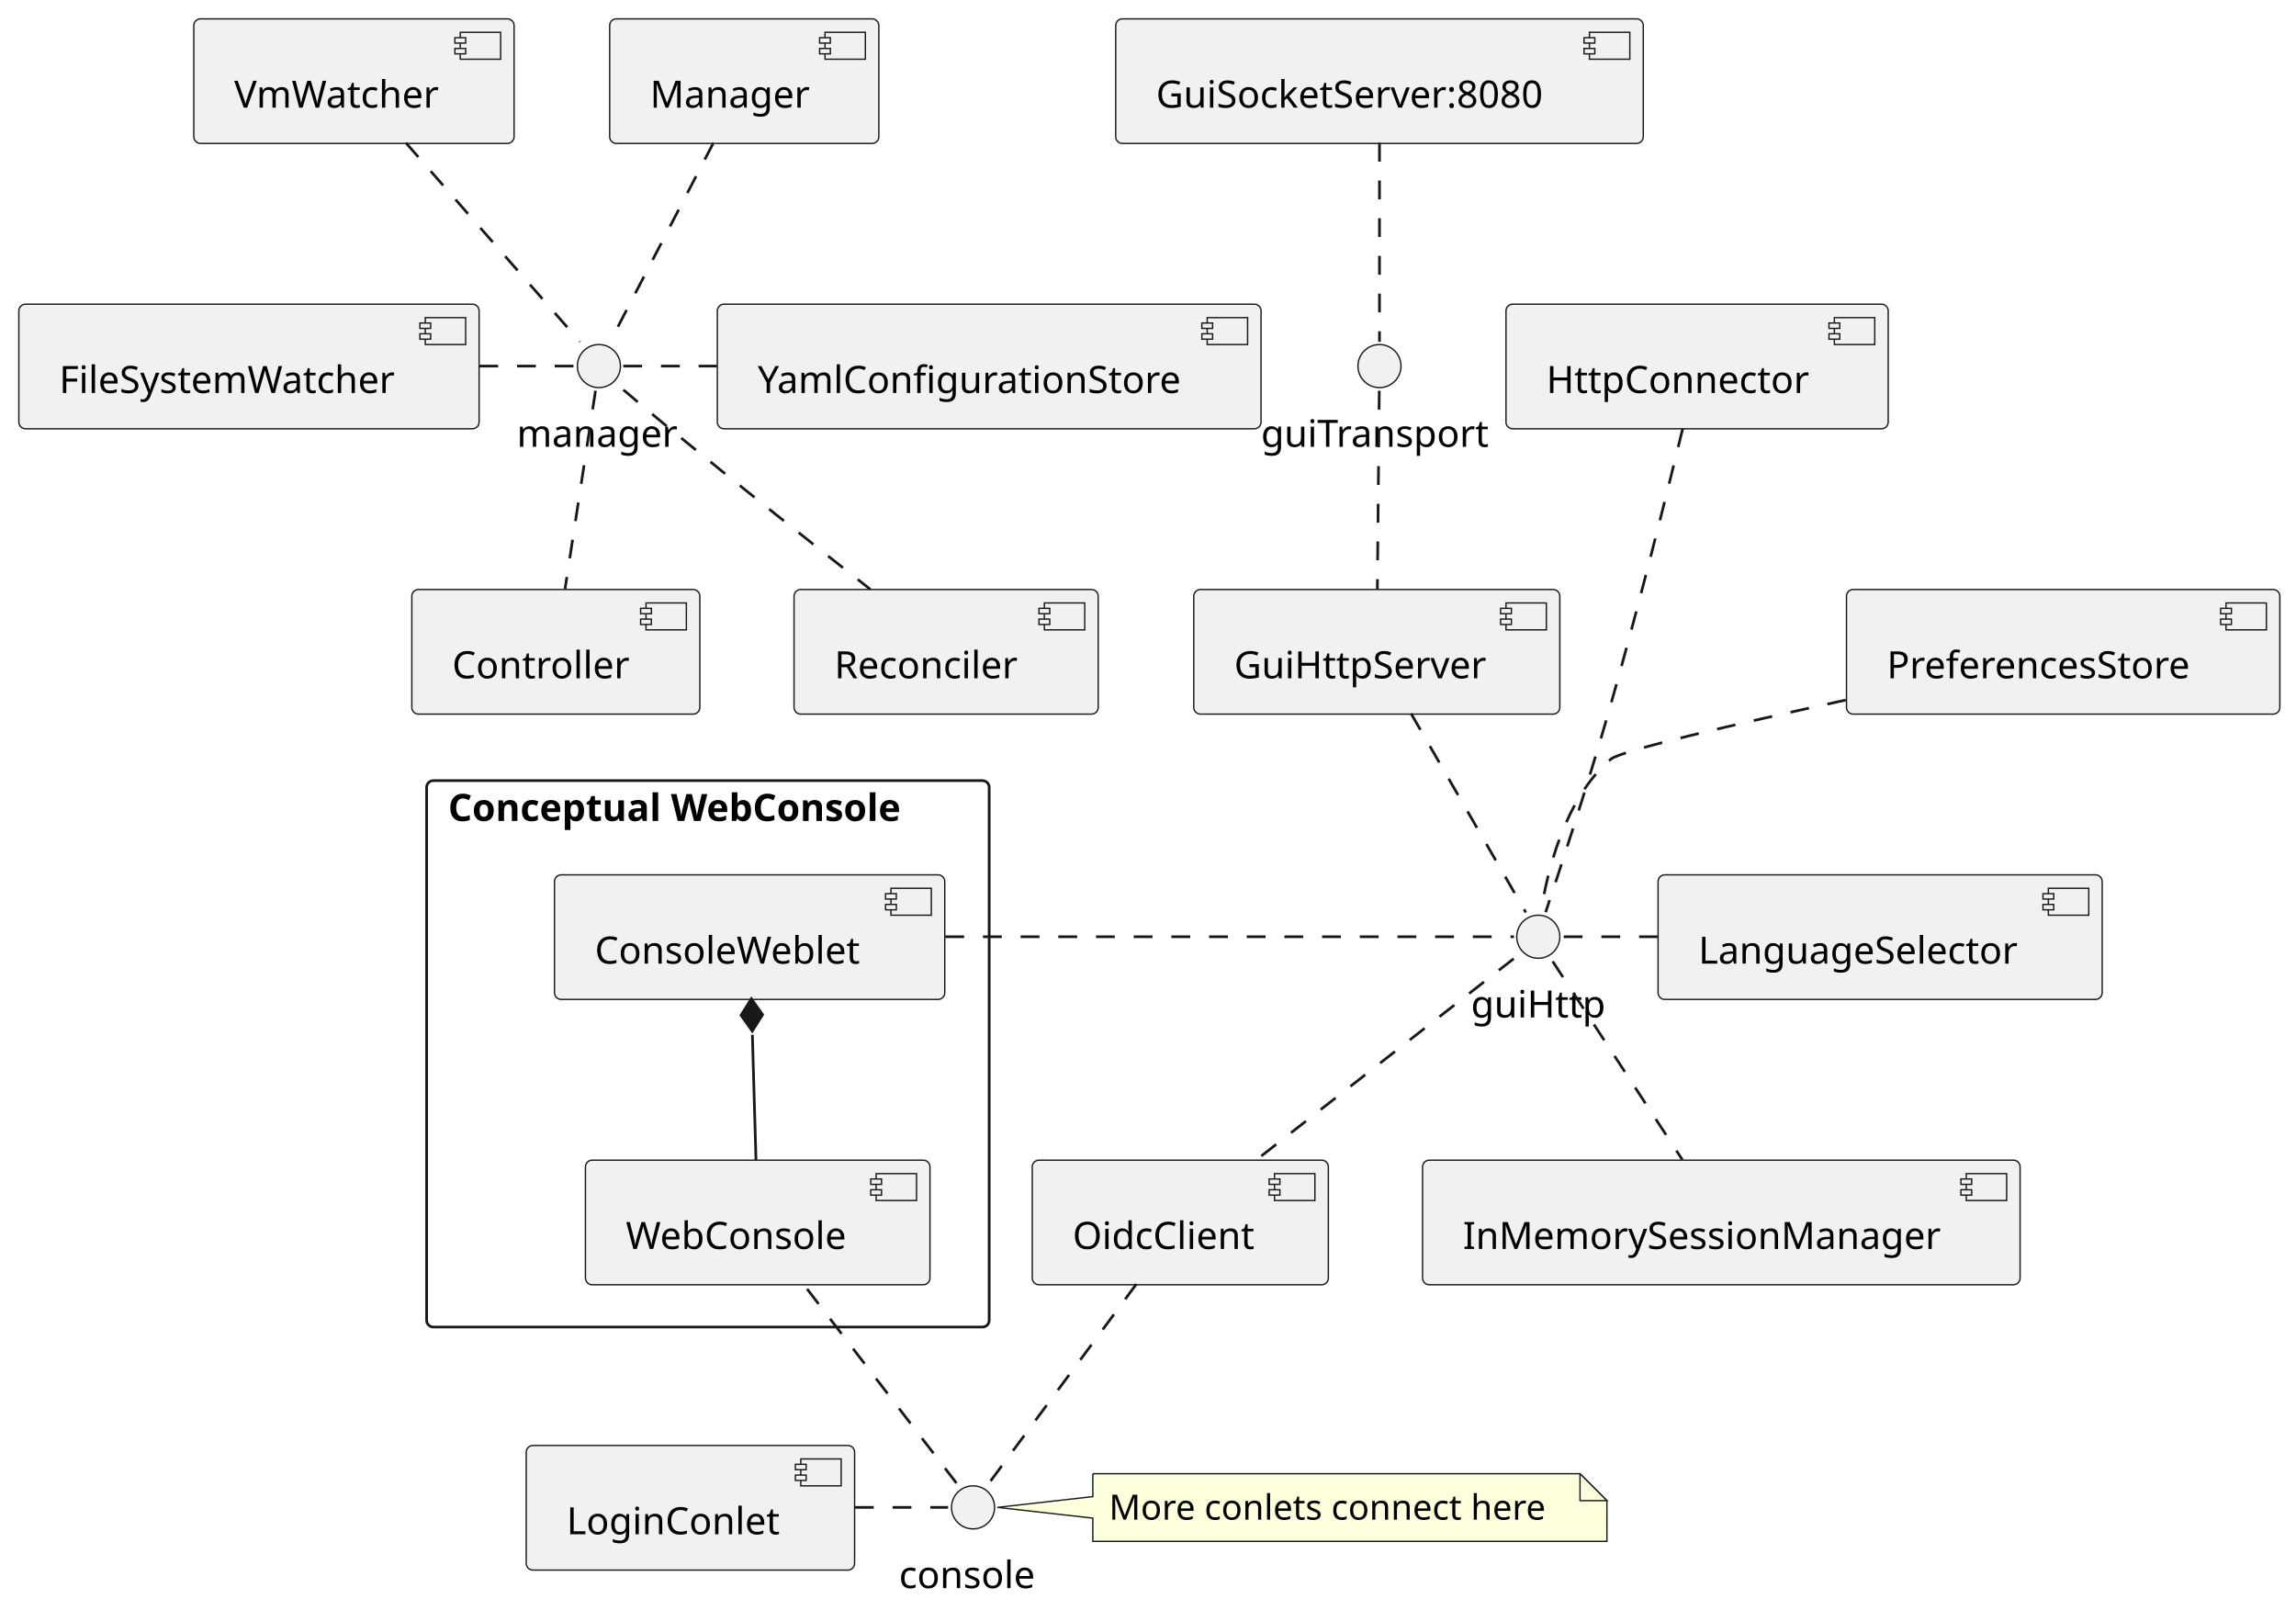
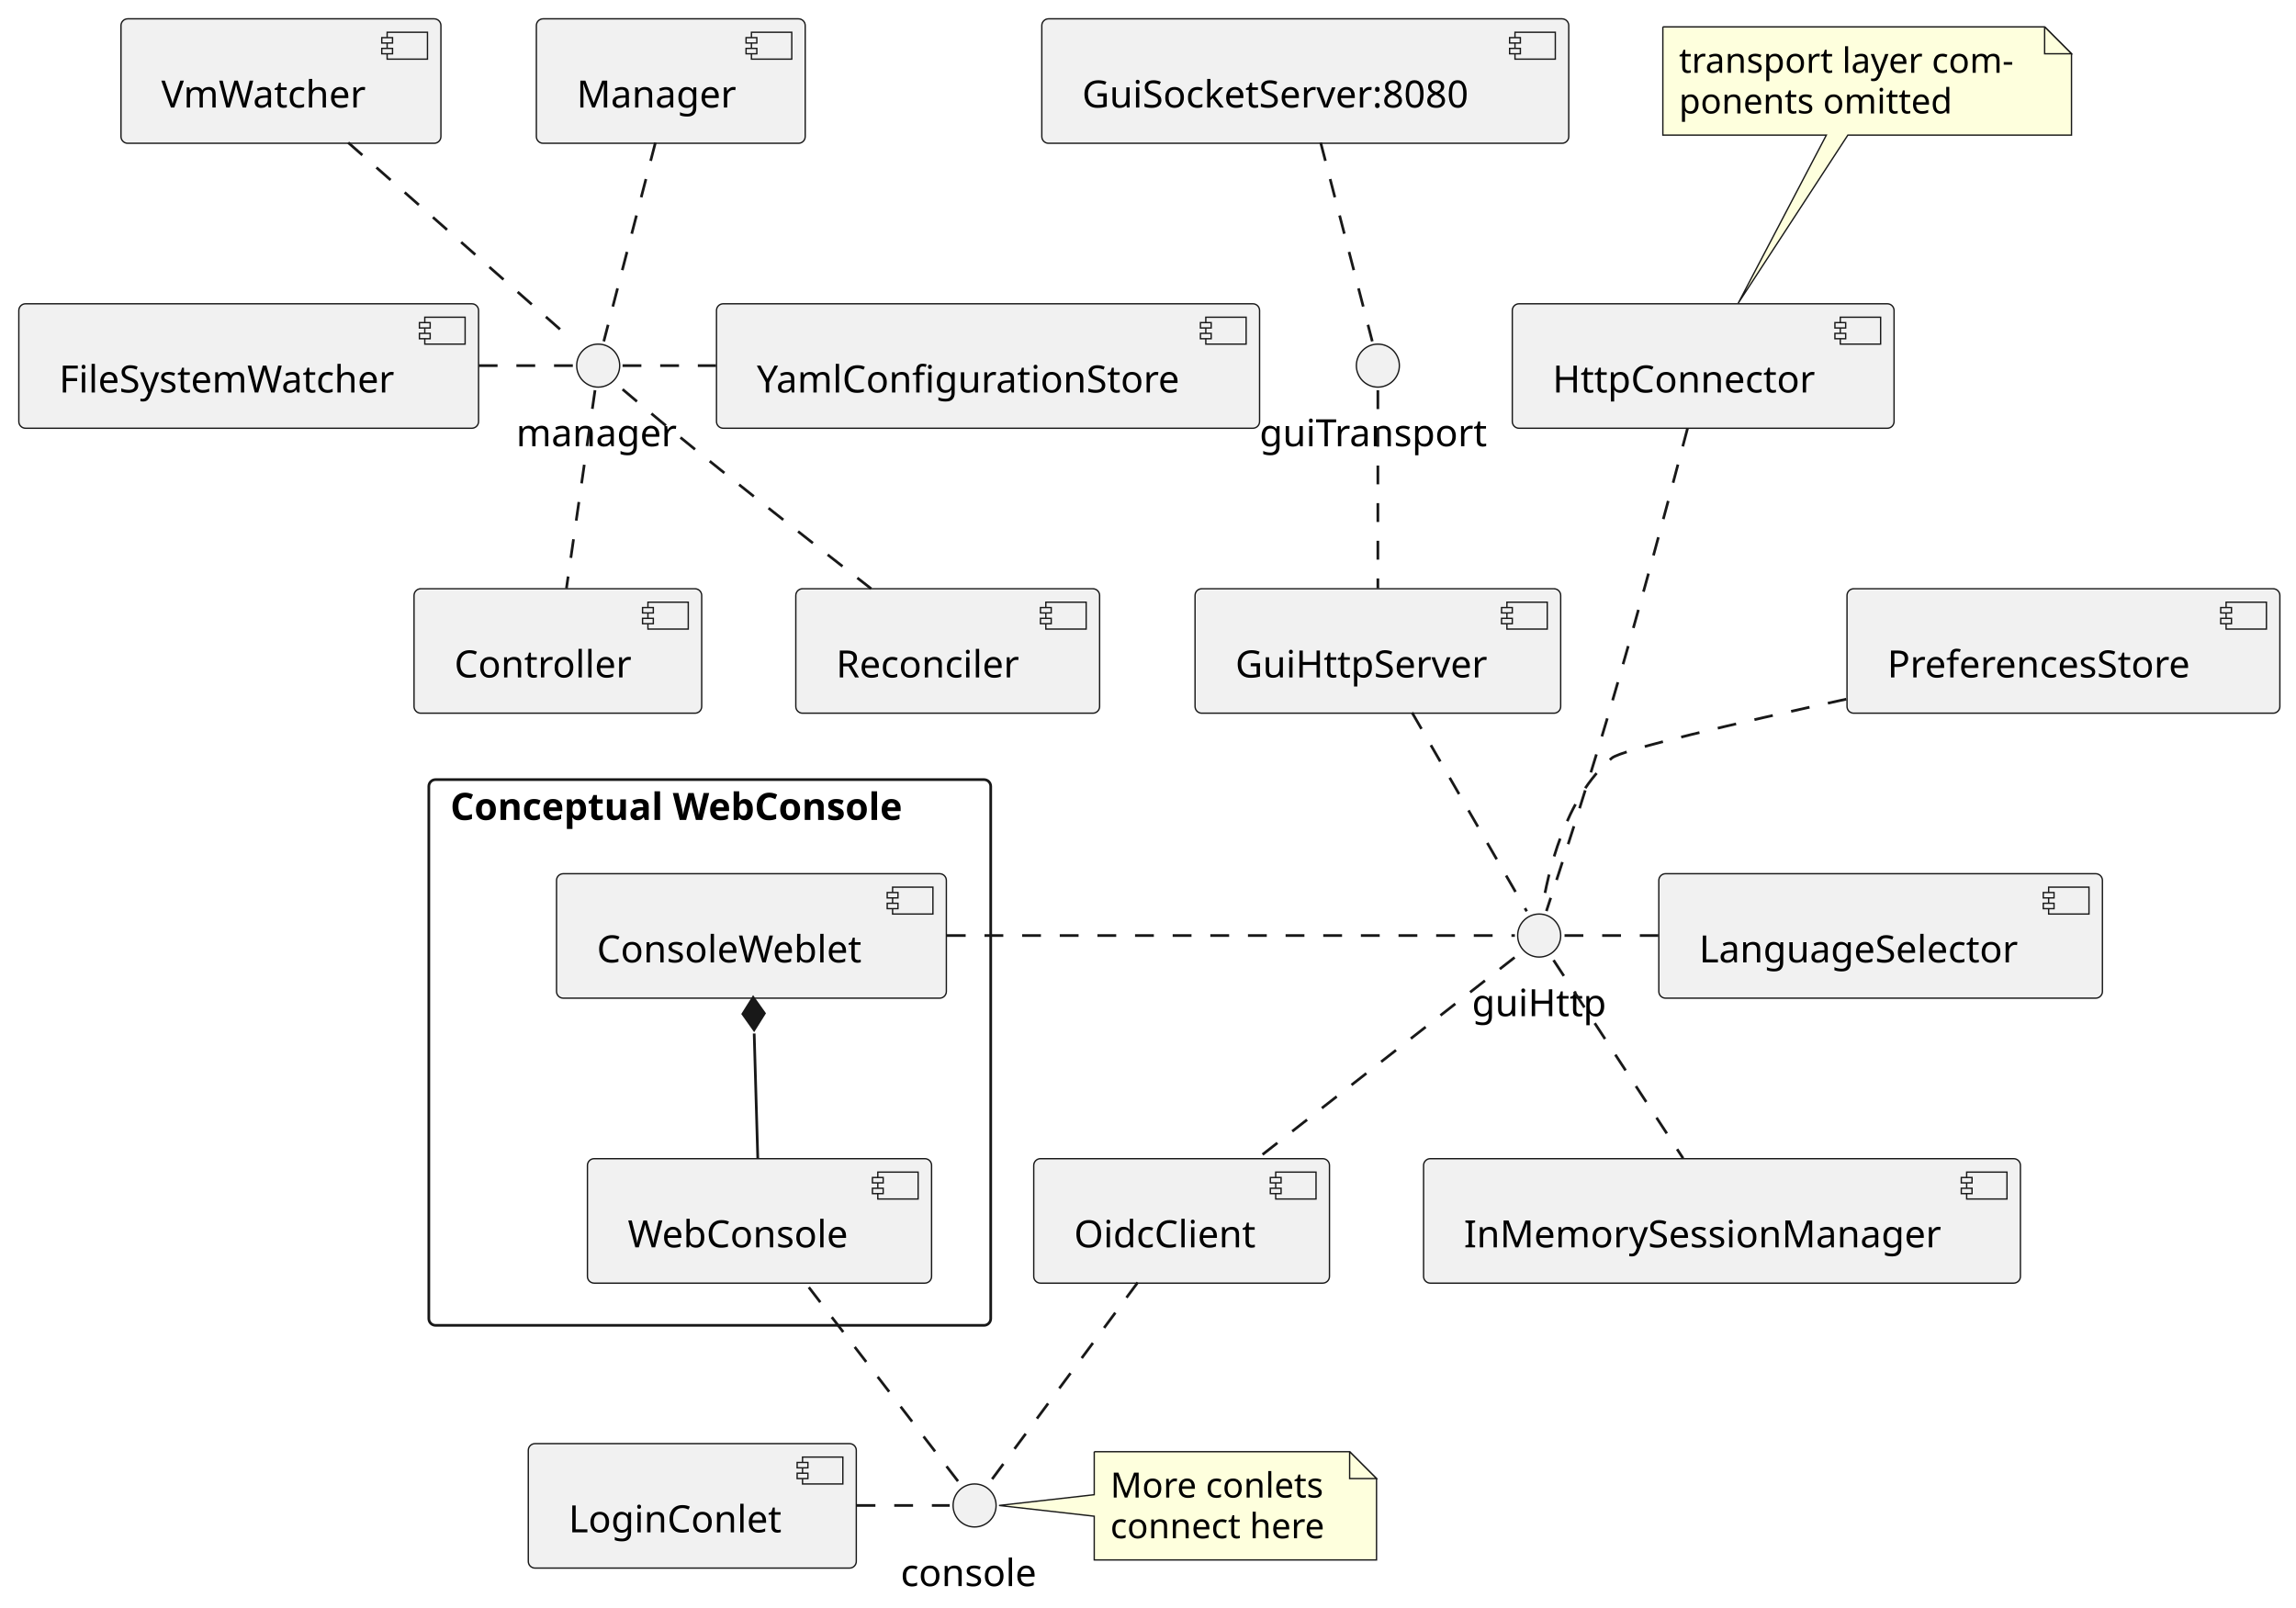
- <svg xmlns="http://www.w3.org/2000/svg" contentStyleType="text/css" height="598px" preserveAspectRatio="none" style="width:853px;height:598px;background:#FFFFFF;" version="1.1" viewBox="0 0 853 598" width="853px" zoomAndPan="magnify">
+ <svg xmlns="http://www.w3.org/2000/svg" contentStyleType="text/css" height="598px" preserveAspectRatio="none" style="width:854px;height:598px;background:#FFFFFF;" version="1.1" viewBox="0 0 854 598" width="854px" zoomAndPan="magnify">
  <defs />
  <g>
    <g id="cluster_Conceptual WebConsole">
-       <rect fill="none" height="203" rx="2.5" ry="2.5" style="stroke:#181818;stroke-width:1.0;" width="209" x="158.5" y="290" />
-       <text fill="#000000" font-family="sans-serif" font-size="14" font-weight="bold" lengthAdjust="spacing" textLength="193" x="166.5" y="304.995">Conceptual WebConsole</text>
+       <rect fill="none" height="203" rx="2.5" ry="2.5" style="stroke:#181818;stroke-width:1.0;" width="209" x="159.5" y="290" />
+       <text fill="#000000" font-family="sans-serif" font-size="14" font-weight="bold" lengthAdjust="spacing" textLength="193" x="167.5" y="304.995">Conceptual WebConsole</text>
    </g>
    <g id="elem_ConsoleWeblet">
-       <rect fill="#F1F1F1" height="46.297" rx="2.5" ry="2.5" style="stroke:#181818;stroke-width:0.5;" width="145" x="206" y="325" />
-       <rect fill="#F1F1F1" height="10" style="stroke:#181818;stroke-width:0.5;" width="15" x="331" y="330" />
-       <rect fill="#F1F1F1" height="2" style="stroke:#181818;stroke-width:0.5;" width="4" x="329" y="332" />
-       <rect fill="#F1F1F1" height="2" style="stroke:#181818;stroke-width:0.5;" width="4" x="329" y="336" />
-       <text fill="#000000" font-family="sans-serif" font-size="14" lengthAdjust="spacing" textLength="105" x="221" y="357.995">ConsoleWeblet</text>
+       <rect fill="#F1F1F1" height="46.297" rx="2.5" ry="2.5" style="stroke:#181818;stroke-width:0.5;" width="145" x="207" y="325" />
+       <rect fill="#F1F1F1" height="10" style="stroke:#181818;stroke-width:0.5;" width="15" x="332" y="330" />
+       <rect fill="#F1F1F1" height="2" style="stroke:#181818;stroke-width:0.5;" width="4" x="330" y="332" />
+       <rect fill="#F1F1F1" height="2" style="stroke:#181818;stroke-width:0.5;" width="4" x="330" y="336" />
+       <text fill="#000000" font-family="sans-serif" font-size="14" lengthAdjust="spacing" textLength="105" x="222" y="357.995">ConsoleWeblet</text>
    </g>
    <g id="elem_WebConsole">
-       <rect fill="#F1F1F1" height="46.297" rx="2.5" ry="2.5" style="stroke:#181818;stroke-width:0.5;" width="128" x="217.5" y="431" />
-       <rect fill="#F1F1F1" height="10" style="stroke:#181818;stroke-width:0.5;" width="15" x="325.5" y="436" />
-       <rect fill="#F1F1F1" height="2" style="stroke:#181818;stroke-width:0.5;" width="4" x="323.5" y="438" />
-       <rect fill="#F1F1F1" height="2" style="stroke:#181818;stroke-width:0.5;" width="4" x="323.5" y="442" />
-       <text fill="#000000" font-family="sans-serif" font-size="14" lengthAdjust="spacing" textLength="88" x="232.5" y="463.995">WebConsole</text>
+       <rect fill="#F1F1F1" height="46.297" rx="2.5" ry="2.5" style="stroke:#181818;stroke-width:0.5;" width="128" x="218.5" y="431" />
+       <rect fill="#F1F1F1" height="10" style="stroke:#181818;stroke-width:0.5;" width="15" x="326.5" y="436" />
+       <rect fill="#F1F1F1" height="2" style="stroke:#181818;stroke-width:0.5;" width="4" x="324.5" y="438" />
+       <rect fill="#F1F1F1" height="2" style="stroke:#181818;stroke-width:0.5;" width="4" x="324.5" y="442" />
+       <text fill="#000000" font-family="sans-serif" font-size="14" lengthAdjust="spacing" textLength="88" x="233.5" y="463.995">WebConsole</text>
    </g>
    <g id="elem_mgr">
      <ellipse cx="222.5" cy="136" fill="#F1F1F1" rx="8" ry="8" style="stroke:#181818;stroke-width:0.5;" />
      <text fill="#000000" font-family="sans-serif" font-size="14" lengthAdjust="spacing" textLength="61" x="192" y="165.995">manager</text>
    </g>
    <g id="elem_FileSystemWatcher">
      <rect fill="#F1F1F1" height="46.297" rx="2.5" ry="2.5" style="stroke:#181818;stroke-width:0.5;" width="171" x="7" y="113" />
      <rect fill="#F1F1F1" height="10" style="stroke:#181818;stroke-width:0.5;" width="15" x="158" y="118" />
      <rect fill="#F1F1F1" height="2" style="stroke:#181818;stroke-width:0.5;" width="4" x="156" y="120" />
      <rect fill="#F1F1F1" height="2" style="stroke:#181818;stroke-width:0.5;" width="4" x="156" y="124" />
      <text fill="#000000" font-family="sans-serif" font-size="14" lengthAdjust="spacing" textLength="131" x="22" y="145.995">FileSystemWatcher</text>
    </g>
    <g id="elem_YamlConfigurationStore">
      <rect fill="#F1F1F1" height="46.297" rx="2.5" ry="2.5" style="stroke:#181818;stroke-width:0.5;" width="202" x="266.5" y="113" />
      <rect fill="#F1F1F1" height="10" style="stroke:#181818;stroke-width:0.5;" width="15" x="448.5" y="118" />
      <rect fill="#F1F1F1" height="2" style="stroke:#181818;stroke-width:0.5;" width="4" x="446.5" y="120" />
      <rect fill="#F1F1F1" height="2" style="stroke:#181818;stroke-width:0.5;" width="4" x="446.5" y="124" />
      <text fill="#000000" font-family="sans-serif" font-size="14" lengthAdjust="spacing" textLength="162" x="281.5" y="145.995">YamlConfigurationStore</text>
    </g>
    <g id="elem_Controller">
-       <rect fill="#F1F1F1" height="46.297" rx="2.5" ry="2.5" style="stroke:#181818;stroke-width:0.5;" width="107" x="153" y="219" />
-       <rect fill="#F1F1F1" height="10" style="stroke:#181818;stroke-width:0.5;" width="15" x="240" y="224" />
-       <rect fill="#F1F1F1" height="2" style="stroke:#181818;stroke-width:0.5;" width="4" x="238" y="226" />
-       <rect fill="#F1F1F1" height="2" style="stroke:#181818;stroke-width:0.5;" width="4" x="238" y="230" />
-       <text fill="#000000" font-family="sans-serif" font-size="14" lengthAdjust="spacing" textLength="67" x="168" y="251.995">Controller</text>
+       <rect fill="#F1F1F1" height="46.297" rx="2.5" ry="2.5" style="stroke:#181818;stroke-width:0.5;" width="107" x="154" y="219" />
+       <rect fill="#F1F1F1" height="10" style="stroke:#181818;stroke-width:0.5;" width="15" x="241" y="224" />
+       <rect fill="#F1F1F1" height="2" style="stroke:#181818;stroke-width:0.5;" width="4" x="239" y="226" />
+       <rect fill="#F1F1F1" height="2" style="stroke:#181818;stroke-width:0.5;" width="4" x="239" y="230" />
+       <text fill="#000000" font-family="sans-serif" font-size="14" lengthAdjust="spacing" textLength="67" x="169" y="251.995">Controller</text>
    </g>
    <g id="elem_Manager">
-       <rect fill="#F1F1F1" height="46.297" rx="2.5" ry="2.5" style="stroke:#181818;stroke-width:0.5;" width="100" x="226.5" y="7" />
-       <rect fill="#F1F1F1" height="10" style="stroke:#181818;stroke-width:0.5;" width="15" x="306.5" y="12" />
-       <rect fill="#F1F1F1" height="2" style="stroke:#181818;stroke-width:0.5;" width="4" x="304.5" y="14" />
-       <rect fill="#F1F1F1" height="2" style="stroke:#181818;stroke-width:0.5;" width="4" x="304.5" y="18" />
-       <text fill="#000000" font-family="sans-serif" font-size="14" lengthAdjust="spacing" textLength="60" x="241.5" y="39.995">Manager</text>
+       <rect fill="#F1F1F1" height="46.297" rx="2.5" ry="2.5" style="stroke:#181818;stroke-width:0.5;" width="100" x="199.5" y="7" />
+       <rect fill="#F1F1F1" height="10" style="stroke:#181818;stroke-width:0.5;" width="15" x="279.5" y="12" />
+       <rect fill="#F1F1F1" height="2" style="stroke:#181818;stroke-width:0.5;" width="4" x="277.5" y="14" />
+       <rect fill="#F1F1F1" height="2" style="stroke:#181818;stroke-width:0.5;" width="4" x="277.5" y="18" />
+       <text fill="#000000" font-family="sans-serif" font-size="14" lengthAdjust="spacing" textLength="60" x="214.5" y="39.995">Manager</text>
    </g>
    <g id="elem_VmWatcher">
-       <rect fill="#F1F1F1" height="46.297" rx="2.5" ry="2.5" style="stroke:#181818;stroke-width:0.5;" width="119" x="72" y="7" />
-       <rect fill="#F1F1F1" height="10" style="stroke:#181818;stroke-width:0.5;" width="15" x="171" y="12" />
-       <rect fill="#F1F1F1" height="2" style="stroke:#181818;stroke-width:0.5;" width="4" x="169" y="14" />
-       <rect fill="#F1F1F1" height="2" style="stroke:#181818;stroke-width:0.5;" width="4" x="169" y="18" />
-       <text fill="#000000" font-family="sans-serif" font-size="14" lengthAdjust="spacing" textLength="79" x="87" y="39.995">VmWatcher</text>
+       <rect fill="#F1F1F1" height="46.297" rx="2.5" ry="2.5" style="stroke:#181818;stroke-width:0.5;" width="119" x="45" y="7" />
+       <rect fill="#F1F1F1" height="10" style="stroke:#181818;stroke-width:0.5;" width="15" x="144" y="12" />
+       <rect fill="#F1F1F1" height="2" style="stroke:#181818;stroke-width:0.5;" width="4" x="142" y="14" />
+       <rect fill="#F1F1F1" height="2" style="stroke:#181818;stroke-width:0.5;" width="4" x="142" y="18" />
+       <text fill="#000000" font-family="sans-serif" font-size="14" lengthAdjust="spacing" textLength="79" x="60" y="39.995">VmWatcher</text>
    </g>
    <g id="elem_Reconciler">
-       <rect fill="#F1F1F1" height="46.297" rx="2.5" ry="2.5" style="stroke:#181818;stroke-width:0.5;" width="113" x="295" y="219" />
-       <rect fill="#F1F1F1" height="10" style="stroke:#181818;stroke-width:0.5;" width="15" x="388" y="224" />
-       <rect fill="#F1F1F1" height="2" style="stroke:#181818;stroke-width:0.5;" width="4" x="386" y="226" />
-       <rect fill="#F1F1F1" height="2" style="stroke:#181818;stroke-width:0.5;" width="4" x="386" y="230" />
-       <text fill="#000000" font-family="sans-serif" font-size="14" lengthAdjust="spacing" textLength="73" x="310" y="251.995">Reconciler</text>
+       <rect fill="#F1F1F1" height="46.297" rx="2.5" ry="2.5" style="stroke:#181818;stroke-width:0.5;" width="113" x="296" y="219" />
+       <rect fill="#F1F1F1" height="10" style="stroke:#181818;stroke-width:0.5;" width="15" x="389" y="224" />
+       <rect fill="#F1F1F1" height="2" style="stroke:#181818;stroke-width:0.5;" width="4" x="387" y="226" />
+       <rect fill="#F1F1F1" height="2" style="stroke:#181818;stroke-width:0.5;" width="4" x="387" y="230" />
+       <text fill="#000000" font-family="sans-serif" font-size="14" lengthAdjust="spacing" textLength="73" x="311" y="251.995">Reconciler</text>
    </g>
    <g id="elem_hT">
      <ellipse cx="512.5" cy="136" fill="#F1F1F1" rx="8" ry="8" style="stroke:#181818;stroke-width:0.5;" />
      <text fill="#000000" font-family="sans-serif" font-size="14" lengthAdjust="spacing" textLength="88" x="468.5" y="165.995">guiTransport</text>
    </g>
    <g id="elem_GuiSocketServer:8080">
-       <rect fill="#F1F1F1" height="46.297" rx="2.5" ry="2.5" style="stroke:#181818;stroke-width:0.5;" width="196" x="414.5" y="7" />
-       <rect fill="#F1F1F1" height="10" style="stroke:#181818;stroke-width:0.5;" width="15" x="590.5" y="12" />
-       <rect fill="#F1F1F1" height="2" style="stroke:#181818;stroke-width:0.5;" width="4" x="588.5" y="14" />
-       <rect fill="#F1F1F1" height="2" style="stroke:#181818;stroke-width:0.5;" width="4" x="588.5" y="18" />
-       <text fill="#000000" font-family="sans-serif" font-size="14" lengthAdjust="spacing" textLength="156" x="429.5" y="39.995">GuiSocketServer:8080</text>
+       <rect fill="#F1F1F1" height="46.297" rx="2.5" ry="2.5" style="stroke:#181818;stroke-width:0.5;" width="196" x="387.5" y="7" />
+       <rect fill="#F1F1F1" height="10" style="stroke:#181818;stroke-width:0.5;" width="15" x="563.5" y="12" />
+       <rect fill="#F1F1F1" height="2" style="stroke:#181818;stroke-width:0.5;" width="4" x="561.5" y="14" />
+       <rect fill="#F1F1F1" height="2" style="stroke:#181818;stroke-width:0.5;" width="4" x="561.5" y="18" />
+       <text fill="#000000" font-family="sans-serif" font-size="14" lengthAdjust="spacing" textLength="156" x="402.5" y="39.995">GuiSocketServer:8080</text>
    </g>
    <g id="elem_GuiHttpServer">
-       <rect fill="#F1F1F1" height="46.297" rx="2.5" ry="2.5" style="stroke:#181818;stroke-width:0.5;" width="136" x="443.5" y="219" />
-       <rect fill="#F1F1F1" height="10" style="stroke:#181818;stroke-width:0.5;" width="15" x="559.5" y="224" />
-       <rect fill="#F1F1F1" height="2" style="stroke:#181818;stroke-width:0.5;" width="4" x="557.5" y="226" />
-       <rect fill="#F1F1F1" height="2" style="stroke:#181818;stroke-width:0.5;" width="4" x="557.5" y="230" />
-       <text fill="#000000" font-family="sans-serif" font-size="14" lengthAdjust="spacing" textLength="96" x="458.5" y="251.995">GuiHttpServer</text>
+       <rect fill="#F1F1F1" height="46.297" rx="2.5" ry="2.5" style="stroke:#181818;stroke-width:0.5;" width="136" x="444.5" y="219" />
+       <rect fill="#F1F1F1" height="10" style="stroke:#181818;stroke-width:0.5;" width="15" x="560.5" y="224" />
+       <rect fill="#F1F1F1" height="2" style="stroke:#181818;stroke-width:0.5;" width="4" x="558.5" y="226" />
+       <rect fill="#F1F1F1" height="2" style="stroke:#181818;stroke-width:0.5;" width="4" x="558.5" y="230" />
+       <text fill="#000000" font-family="sans-serif" font-size="14" lengthAdjust="spacing" textLength="96" x="459.5" y="251.995">GuiHttpServer</text>
    </g>
    <g id="elem_HttpConnector">
-       <rect fill="#F1F1F1" height="46.297" rx="2.5" ry="2.5" style="stroke:#181818;stroke-width:0.5;" width="142" x="559.5" y="113" />
-       <rect fill="#F1F1F1" height="10" style="stroke:#181818;stroke-width:0.5;" width="15" x="681.5" y="118" />
-       <rect fill="#F1F1F1" height="2" style="stroke:#181818;stroke-width:0.5;" width="4" x="679.5" y="120" />
-       <rect fill="#F1F1F1" height="2" style="stroke:#181818;stroke-width:0.5;" width="4" x="679.5" y="124" />
-       <text fill="#000000" font-family="sans-serif" font-size="14" lengthAdjust="spacing" textLength="102" x="574.5" y="145.995">HttpConnector</text>
+       <rect fill="#F1F1F1" height="46.297" rx="2.5" ry="2.5" style="stroke:#181818;stroke-width:0.5;" width="142" x="562.5" y="113" />
+       <rect fill="#F1F1F1" height="10" style="stroke:#181818;stroke-width:0.5;" width="15" x="684.5" y="118" />
+       <rect fill="#F1F1F1" height="2" style="stroke:#181818;stroke-width:0.5;" width="4" x="682.5" y="120" />
+       <rect fill="#F1F1F1" height="2" style="stroke:#181818;stroke-width:0.5;" width="4" x="682.5" y="124" />
+       <text fill="#000000" font-family="sans-serif" font-size="14" lengthAdjust="spacing" textLength="102" x="577.5" y="145.995">HttpConnector</text>
    </g>
    <g id="elem_http">
-       <ellipse cx="571.5" cy="348" fill="#F1F1F1" rx="8" ry="8" style="stroke:#181818;stroke-width:0.5;" />
-       <text fill="#000000" font-family="sans-serif" font-size="14" lengthAdjust="spacing" textLength="50" x="546.5" y="377.995">guiHttp</text>
+       <ellipse cx="572.5" cy="348" fill="#F1F1F1" rx="8" ry="8" style="stroke:#181818;stroke-width:0.5;" />
+       <text fill="#000000" font-family="sans-serif" font-size="14" lengthAdjust="spacing" textLength="50" x="547.5" y="377.995">guiHttp</text>
+     </g>
+     <g id="elem_GMN32">
+       <path d="M618.5,10 L618.5,50.266 A0,0 0 0 0 618.5,50.266 L679.31,50.266 L646.52,112.8 L687.31,50.266 L770.5,50.266 A0,0 0 0 0 770.5,50.266 L770.5,20 L760.5,10 L618.5,10 A0,0 0 0 0 618.5,10 " fill="#FEFFDD" style="stroke:#181818;stroke-width:0.5;" />
+       <path d="M760.5,10 L760.5,20 L770.5,20 L760.5,10 " fill="#FEFFDD" style="stroke:#181818;stroke-width:0.5;" />
+       <text fill="#000000" font-family="sans-serif" font-size="13" lengthAdjust="spacing" textLength="131" x="624.5" y="27.067">transport layer com-</text>
+       <text fill="#000000" font-family="sans-serif" font-size="13" lengthAdjust="spacing" textLength="106" x="624.5" y="42.2">ponents omitted</text>
    </g>
    <g id="elem_PreferencesStore">
-       <rect fill="#F1F1F1" height="46.297" rx="2.5" ry="2.5" style="stroke:#181818;stroke-width:0.5;" width="161" x="686" y="219" />
-       <rect fill="#F1F1F1" height="10" style="stroke:#181818;stroke-width:0.5;" width="15" x="827" y="224" />
-       <rect fill="#F1F1F1" height="2" style="stroke:#181818;stroke-width:0.5;" width="4" x="825" y="226" />
-       <rect fill="#F1F1F1" height="2" style="stroke:#181818;stroke-width:0.5;" width="4" x="825" y="230" />
-       <text fill="#000000" font-family="sans-serif" font-size="14" lengthAdjust="spacing" textLength="121" x="701" y="251.995">PreferencesStore</text>
+       <rect fill="#F1F1F1" height="46.297" rx="2.5" ry="2.5" style="stroke:#181818;stroke-width:0.5;" width="161" x="687" y="219" />
+       <rect fill="#F1F1F1" height="10" style="stroke:#181818;stroke-width:0.5;" width="15" x="828" y="224" />
+       <rect fill="#F1F1F1" height="2" style="stroke:#181818;stroke-width:0.5;" width="4" x="826" y="226" />
+       <rect fill="#F1F1F1" height="2" style="stroke:#181818;stroke-width:0.5;" width="4" x="826" y="230" />
+       <text fill="#000000" font-family="sans-serif" font-size="14" lengthAdjust="spacing" textLength="121" x="702" y="251.995">PreferencesStore</text>
    </g>
    <g id="elem_OidcClient">
-       <rect fill="#F1F1F1" height="46.297" rx="2.5" ry="2.5" style="stroke:#181818;stroke-width:0.5;" width="110" x="383.5" y="431" />
-       <rect fill="#F1F1F1" height="10" style="stroke:#181818;stroke-width:0.5;" width="15" x="473.5" y="436" />
-       <rect fill="#F1F1F1" height="2" style="stroke:#181818;stroke-width:0.5;" width="4" x="471.5" y="438" />
-       <rect fill="#F1F1F1" height="2" style="stroke:#181818;stroke-width:0.5;" width="4" x="471.5" y="442" />
-       <text fill="#000000" font-family="sans-serif" font-size="14" lengthAdjust="spacing" textLength="70" x="398.5" y="463.995">OidcClient</text>
+       <rect fill="#F1F1F1" height="46.297" rx="2.5" ry="2.5" style="stroke:#181818;stroke-width:0.5;" width="110" x="384.5" y="431" />
+       <rect fill="#F1F1F1" height="10" style="stroke:#181818;stroke-width:0.5;" width="15" x="474.5" y="436" />
+       <rect fill="#F1F1F1" height="2" style="stroke:#181818;stroke-width:0.5;" width="4" x="472.5" y="438" />
+       <rect fill="#F1F1F1" height="2" style="stroke:#181818;stroke-width:0.5;" width="4" x="472.5" y="442" />
+       <text fill="#000000" font-family="sans-serif" font-size="14" lengthAdjust="spacing" textLength="70" x="399.5" y="463.995">OidcClient</text>
    </g>
    <g id="elem_LanguageSelector">
-       <rect fill="#F1F1F1" height="46.297" rx="2.5" ry="2.5" style="stroke:#181818;stroke-width:0.5;" width="165" x="616" y="325" />
-       <rect fill="#F1F1F1" height="10" style="stroke:#181818;stroke-width:0.5;" width="15" x="761" y="330" />
-       <rect fill="#F1F1F1" height="2" style="stroke:#181818;stroke-width:0.5;" width="4" x="759" y="332" />
-       <rect fill="#F1F1F1" height="2" style="stroke:#181818;stroke-width:0.5;" width="4" x="759" y="336" />
-       <text fill="#000000" font-family="sans-serif" font-size="14" lengthAdjust="spacing" textLength="125" x="631" y="357.995">LanguageSelector</text>
+       <rect fill="#F1F1F1" height="46.297" rx="2.5" ry="2.5" style="stroke:#181818;stroke-width:0.5;" width="165" x="617" y="325" />
+       <rect fill="#F1F1F1" height="10" style="stroke:#181818;stroke-width:0.5;" width="15" x="762" y="330" />
+       <rect fill="#F1F1F1" height="2" style="stroke:#181818;stroke-width:0.5;" width="4" x="760" y="332" />
+       <rect fill="#F1F1F1" height="2" style="stroke:#181818;stroke-width:0.5;" width="4" x="760" y="336" />
+       <text fill="#000000" font-family="sans-serif" font-size="14" lengthAdjust="spacing" textLength="125" x="632" y="357.995">LanguageSelector</text>
    </g>
    <g id="elem_InMemorySessionManager">
-       <rect fill="#F1F1F1" height="46.297" rx="2.5" ry="2.5" style="stroke:#181818;stroke-width:0.5;" width="222" x="528.5" y="431" />
-       <rect fill="#F1F1F1" height="10" style="stroke:#181818;stroke-width:0.5;" width="15" x="730.5" y="436" />
-       <rect fill="#F1F1F1" height="2" style="stroke:#181818;stroke-width:0.5;" width="4" x="728.5" y="438" />
-       <rect fill="#F1F1F1" height="2" style="stroke:#181818;stroke-width:0.5;" width="4" x="728.5" y="442" />
-       <text fill="#000000" font-family="sans-serif" font-size="14" lengthAdjust="spacing" textLength="182" x="543.5" y="463.995">InMemorySessionManager</text>
+       <rect fill="#F1F1F1" height="46.297" rx="2.5" ry="2.5" style="stroke:#181818;stroke-width:0.5;" width="222" x="529.5" y="431" />
+       <rect fill="#F1F1F1" height="10" style="stroke:#181818;stroke-width:0.5;" width="15" x="731.5" y="436" />
+       <rect fill="#F1F1F1" height="2" style="stroke:#181818;stroke-width:0.5;" width="4" x="729.5" y="438" />
+       <rect fill="#F1F1F1" height="2" style="stroke:#181818;stroke-width:0.5;" width="4" x="729.5" y="442" />
+       <text fill="#000000" font-family="sans-serif" font-size="14" lengthAdjust="spacing" textLength="182" x="544.5" y="463.995">InMemorySessionManager</text>
    </g>
    <g id="elem_console">
-       <ellipse cx="361.5" cy="560" fill="#F1F1F1" rx="8" ry="8" style="stroke:#181818;stroke-width:0.5;" />
-       <text fill="#000000" font-family="sans-serif" font-size="14" lengthAdjust="spacing" textLength="55" x="334" y="589.995">console</text>
+       <ellipse cx="362.5" cy="560" fill="#F1F1F1" rx="8" ry="8" style="stroke:#181818;stroke-width:0.5;" />
+       <text fill="#000000" font-family="sans-serif" font-size="14" lengthAdjust="spacing" textLength="55" x="335" y="589.995">console</text>
    </g>
    <g id="elem_LoginConlet">
-       <rect fill="#F1F1F1" height="46.297" rx="2.5" ry="2.5" style="stroke:#181818;stroke-width:0.5;" width="122" x="195.5" y="537" />
-       <rect fill="#F1F1F1" height="10" style="stroke:#181818;stroke-width:0.5;" width="15" x="297.5" y="542" />
-       <rect fill="#F1F1F1" height="2" style="stroke:#181818;stroke-width:0.5;" width="4" x="295.5" y="544" />
-       <rect fill="#F1F1F1" height="2" style="stroke:#181818;stroke-width:0.5;" width="4" x="295.5" y="548" />
-       <text fill="#000000" font-family="sans-serif" font-size="14" lengthAdjust="spacing" textLength="82" x="210.5" y="569.995">LoginConlet</text>
-     </g>
-     <g id="elem_GMN54">
-       <path d="M406,547.5 L406,556 L370.52,560 L406,564 L406,572.633 A0,0 0 0 0 406,572.633 L597,572.633 A0,0 0 0 0 597,572.633 L597,557.5 L587,547.5 L406,547.5 A0,0 0 0 0 406,547.5 " fill="#FEFFDD" style="stroke:#181818;stroke-width:0.5;" />
-       <path d="M587,547.5 L587,557.5 L597,557.5 L587,547.5 " fill="#FEFFDD" style="stroke:#181818;stroke-width:0.5;" />
-       <text fill="#000000" font-family="sans-serif" font-size="13" lengthAdjust="spacing" textLength="170" x="412" y="564.567">More conlets connect here</text>
+       <rect fill="#F1F1F1" height="46.297" rx="2.5" ry="2.5" style="stroke:#181818;stroke-width:0.5;" width="122" x="196.5" y="537" />
+       <rect fill="#F1F1F1" height="10" style="stroke:#181818;stroke-width:0.5;" width="15" x="298.5" y="542" />
+       <rect fill="#F1F1F1" height="2" style="stroke:#181818;stroke-width:0.5;" width="4" x="296.5" y="544" />
+       <rect fill="#F1F1F1" height="2" style="stroke:#181818;stroke-width:0.5;" width="4" x="296.5" y="548" />
+       <text fill="#000000" font-family="sans-serif" font-size="14" lengthAdjust="spacing" textLength="82" x="211.5" y="569.995">LoginConlet</text>
+     </g>
+     <g id="elem_GMN57">
+       <path d="M407,540 L407,556 L371.59,560 L407,564 L407,580.266 A0,0 0 0 0 407,580.266 L512,580.266 A0,0 0 0 0 512,580.266 L512,550 L502,540 L407,540 A0,0 0 0 0 407,540 " fill="#FEFFDD" style="stroke:#181818;stroke-width:0.5;" />
+       <path d="M502,540 L502,550 L512,550 L502,540 " fill="#FEFFDD" style="stroke:#181818;stroke-width:0.5;" />
+       <text fill="#000000" font-family="sans-serif" font-size="13" lengthAdjust="spacing" textLength="82" x="413" y="557.067">More conlets</text>
+       <text fill="#000000" font-family="sans-serif" font-size="13" lengthAdjust="spacing" textLength="84" x="413" y="572.2">connect here</text>
    </g>
    <g id="link_FileSystemWatcher_mgr">
      <path d="M178.07,136 C189.87,136 201.67,136 213.47,136 " fill="none" id="FileSystemWatcher-mgr" style="stroke:#181818;stroke-width:1.0;stroke-dasharray:7.0,7.0;" />
    </g>
    <g id="link_mgr_YamlConfigurationStore">
      <path d="M231.56,136 C243.16,136 254.75,136 266.34,136 " fill="none" id="mgr-YamlConfigurationStore" style="stroke:#181818;stroke-width:1.0;stroke-dasharray:7.0,7.0;" />
    </g>
    <g id="link_mgr_Controller">
-       <path d="M221.24,145.16 C218.83,160.87 213.46,195.78 209.91,218.85 " fill="none" id="mgr-Controller" style="stroke:#181818;stroke-width:1.0;stroke-dasharray:7.0,7.0;" />
+       <path d="M221.32,145.16 C219.06,160.87 214.02,195.78 210.69,218.85 " fill="none" id="mgr-Controller" style="stroke:#181818;stroke-width:1.0;stroke-dasharray:7.0,7.0;" />
    </g>
    <g id="link_Manager_mgr">
-       <path d="M265.05,53.06 C253.04,76.19 234.8,111.32 226.66,126.98 " fill="none" id="Manager-mgr" style="stroke:#181818;stroke-width:1.0;stroke-dasharray:7.0,7.0;" />
+       <path d="M243.77,53.06 C237.77,76.19 228.65,111.32 224.58,126.98 " fill="none" id="Manager-mgr" style="stroke:#181818;stroke-width:1.0;stroke-dasharray:7.0,7.0;" />
    </g>
    <g id="link_VmWatcher_mgr">
-       <path d="M150.8,53.06 C171.04,76.19 201.78,111.32 215.48,126.98 " fill="none" id="VmWatcher-mgr" style="stroke:#181818;stroke-width:1.0;stroke-dasharray:7.0,7.0;" />
+       <path d="M129.52,53.06 C155.77,76.19 195.63,111.32 213.4,126.98 " fill="none" id="VmWatcher-mgr" style="stroke:#181818;stroke-width:1.0;stroke-dasharray:7.0,7.0;" />
    </g>
    <g id="link_mgr_Reconciler">
-       <path d="M231.59,144.81 C236.56,149.04 242.83,154.35 248.5,159 C273.59,179.59 302.53,202.57 323.34,218.95 " fill="none" id="mgr-Reconciler" style="stroke:#181818;stroke-width:1.0;stroke-dasharray:7.0,7.0;" />
+       <path d="M231.58,144.82 C236.54,149.05 242.82,154.36 248.5,159 C273.79,179.66 303.02,202.63 324.04,218.99 " fill="none" id="mgr-Reconciler" style="stroke:#181818;stroke-width:1.0;stroke-dasharray:7.0,7.0;" />
    </g>
    <g id="link_GuiSocketServer:8080_hT">
-       <path d="M512.5,53.06 C512.5,76.19 512.5,111.32 512.5,126.98 " fill="none" id="GuiSocketServer:8080-hT" style="stroke:#181818;stroke-width:1.0;stroke-dasharray:7.0,7.0;" />
+       <path d="M491.23,53.06 C497.23,76.19 506.35,111.32 510.42,126.98 " fill="none" id="GuiSocketServer:8080-hT" style="stroke:#181818;stroke-width:1.0;stroke-dasharray:7.0,7.0;" />
    </g>
    <g id="link_hT_GuiHttpServer">
-       <path d="M512.42,145.16 C512.27,160.87 511.93,195.78 511.71,218.85 " fill="none" id="hT-GuiHttpServer" style="stroke:#181818;stroke-width:1.0;stroke-dasharray:7.0,7.0;" />
+       <path d="M512.5,145.16 C512.5,160.87 512.5,195.78 512.5,218.85 " fill="none" id="hT-GuiHttpServer" style="stroke:#181818;stroke-width:1.0;stroke-dasharray:7.0,7.0;" />
    </g>
    <g id="link_GuiHttpServer_http">
-       <path d="M524.22,265.06 C537.57,288.19 557.84,323.32 566.87,338.98 " fill="none" id="GuiHttpServer-http" style="stroke:#181818;stroke-width:1.0;stroke-dasharray:7.0,7.0;" />
+       <path d="M525.22,265.06 C538.57,288.19 558.84,323.32 567.87,338.98 " fill="none" id="GuiHttpServer-http" style="stroke:#181818;stroke-width:1.0;stroke-dasharray:7.0,7.0;" />
    </g>
    <g id="link_HttpConnector_http">
-       <path d="M625.14,159.3 C618.9,184.92 608.08,228.16 597.5,265 C589.67,292.27 579.14,324.23 574.23,338.9 " fill="none" id="HttpConnector-http" style="stroke:#181818;stroke-width:1.0;stroke-dasharray:7.0,7.0;" />
+       <path d="M627.7,159.28 C620.97,184.87 609.39,228.1 598.5,265 C590.47,292.22 580.04,324.2 575.19,338.89 " fill="none" id="HttpConnector-http" style="stroke:#181818;stroke-width:1.0;stroke-dasharray:7.0,7.0;" />
    </g>
    <g id="link_PreferencesStore_http">
-       <path d="M685.72,260.07 C644.48,269.08 602.17,278.89 598.5,282 C580.97,296.85 574.62,324.94 572.49,338.82 " fill="none" id="PreferencesStore-http" style="stroke:#181818;stroke-width:1.0;stroke-dasharray:7.0,7.0;" />
+       <path d="M686.72,260.07 C645.48,269.08 603.17,278.89 599.5,282 C581.97,296.85 575.62,324.94 573.49,338.82 " fill="none" id="PreferencesStore-http" style="stroke:#181818;stroke-width:1.0;stroke-dasharray:7.0,7.0;" />
    </g>
    <g id="link_http_OidcClient">
-       <path d="M562.36,356.15 C542.93,371.34 496.86,407.37 466.71,430.94 " fill="none" id="http-OidcClient" style="stroke:#181818;stroke-width:1.0;stroke-dasharray:7.0,7.0;" />
+       <path d="M563.36,356.15 C543.93,371.34 497.86,407.37 467.71,430.94 " fill="none" id="http-OidcClient" style="stroke:#181818;stroke-width:1.0;stroke-dasharray:7.0,7.0;" />
    </g>
    <g id="link_http_LanguageSelector">
-       <path d="M580.93,348 C592.56,348 604.2,348 615.83,348 " fill="none" id="http-LanguageSelector" style="stroke:#181818;stroke-width:1.0;stroke-dasharray:7.0,7.0;" />
+       <path d="M581.93,348 C593.56,348 605.2,348 616.83,348 " fill="none" id="http-LanguageSelector" style="stroke:#181818;stroke-width:1.0;stroke-dasharray:7.0,7.0;" />
    </g>
    <g id="link_http_InMemorySessionManager">
-       <path d="M576.84,357.16 C587.11,372.87 609.93,407.78 625.02,430.85 " fill="none" id="http-InMemorySessionManager" style="stroke:#181818;stroke-width:1.0;stroke-dasharray:7.0,7.0;" />
+       <path d="M577.84,357.16 C588.11,372.87 610.93,407.78 626.02,430.85 " fill="none" id="http-InMemorySessionManager" style="stroke:#181818;stroke-width:1.0;stroke-dasharray:7.0,7.0;" />
    </g>
    <g id="link_ConsoleWeblet_http">
-       <path d="M351.18,348 C421.61,348 492.03,348 562.46,348 " fill="none" id="ConsoleWeblet-http" style="stroke:#181818;stroke-width:1.0;stroke-dasharray:7.0,7.0;" />
+       <path d="M352.18,348 C422.61,348 493.03,348 563.46,348 " fill="none" id="ConsoleWeblet-http" style="stroke:#181818;stroke-width:1.0;stroke-dasharray:7.0,7.0;" />
    </g>
    <g id="link_ConsoleWeblet_WebConsole">
-       <path d="M279.52,384.44 C279.97,399.87 280.48,417.47 280.86,430.98 " fill="none" id="ConsoleWeblet-backto-WebConsole" style="stroke:#181818;stroke-width:1.0;" />
-       <polygon fill="#181818" points="279.14,371.06,275.313,377.172,279.483,383.055,283.31,376.943,279.14,371.06" style="stroke:#181818;stroke-width:1.0;" />
+       <path d="M280.52,384.44 C280.97,399.87 281.48,417.47 281.86,430.98 " fill="none" id="ConsoleWeblet-backto-WebConsole" style="stroke:#181818;stroke-width:1.0;" />
+       <polygon fill="#181818" points="280.14,371.06,276.313,377.172,280.483,383.055,284.31,376.943,280.14,371.06" style="stroke:#181818;stroke-width:1.0;" />
    </g>
    <g id="link_console_WebConsole">
-       <path d="M355.33,550.98 C343.29,535.32 316.26,500.19 298.47,477.06 " fill="none" id="console-WebConsole" style="stroke:#181818;stroke-width:1.0;stroke-dasharray:7.0,7.0;" />
+       <path d="M356.33,550.98 C344.29,535.32 317.26,500.19 299.47,477.06 " fill="none" id="console-WebConsole" style="stroke:#181818;stroke-width:1.0;stroke-dasharray:7.0,7.0;" />
    </g>
    <g id="link_OidcClient_console">
-       <path d="M422.17,477.06 C405.04,500.19 379.03,535.32 367.44,550.98 " fill="none" id="OidcClient-console" style="stroke:#181818;stroke-width:1.0;stroke-dasharray:7.0,7.0;" />
+       <path d="M423.17,477.06 C406.04,500.19 380.03,535.32 368.44,550.98 " fill="none" id="OidcClient-console" style="stroke:#181818;stroke-width:1.0;stroke-dasharray:7.0,7.0;" />
    </g>
    <g id="link_LoginConlet_console">
-       <path d="M317.61,560 C329.16,560 340.7,560 352.24,560 " fill="none" id="LoginConlet-console" style="stroke:#181818;stroke-width:1.0;stroke-dasharray:7.0,7.0;" />
+       <path d="M318.61,560 C330.16,560 341.7,560 353.24,560 " fill="none" id="LoginConlet-console" style="stroke:#181818;stroke-width:1.0;stroke-dasharray:7.0,7.0;" />
    </g>
  </g>
</svg>
